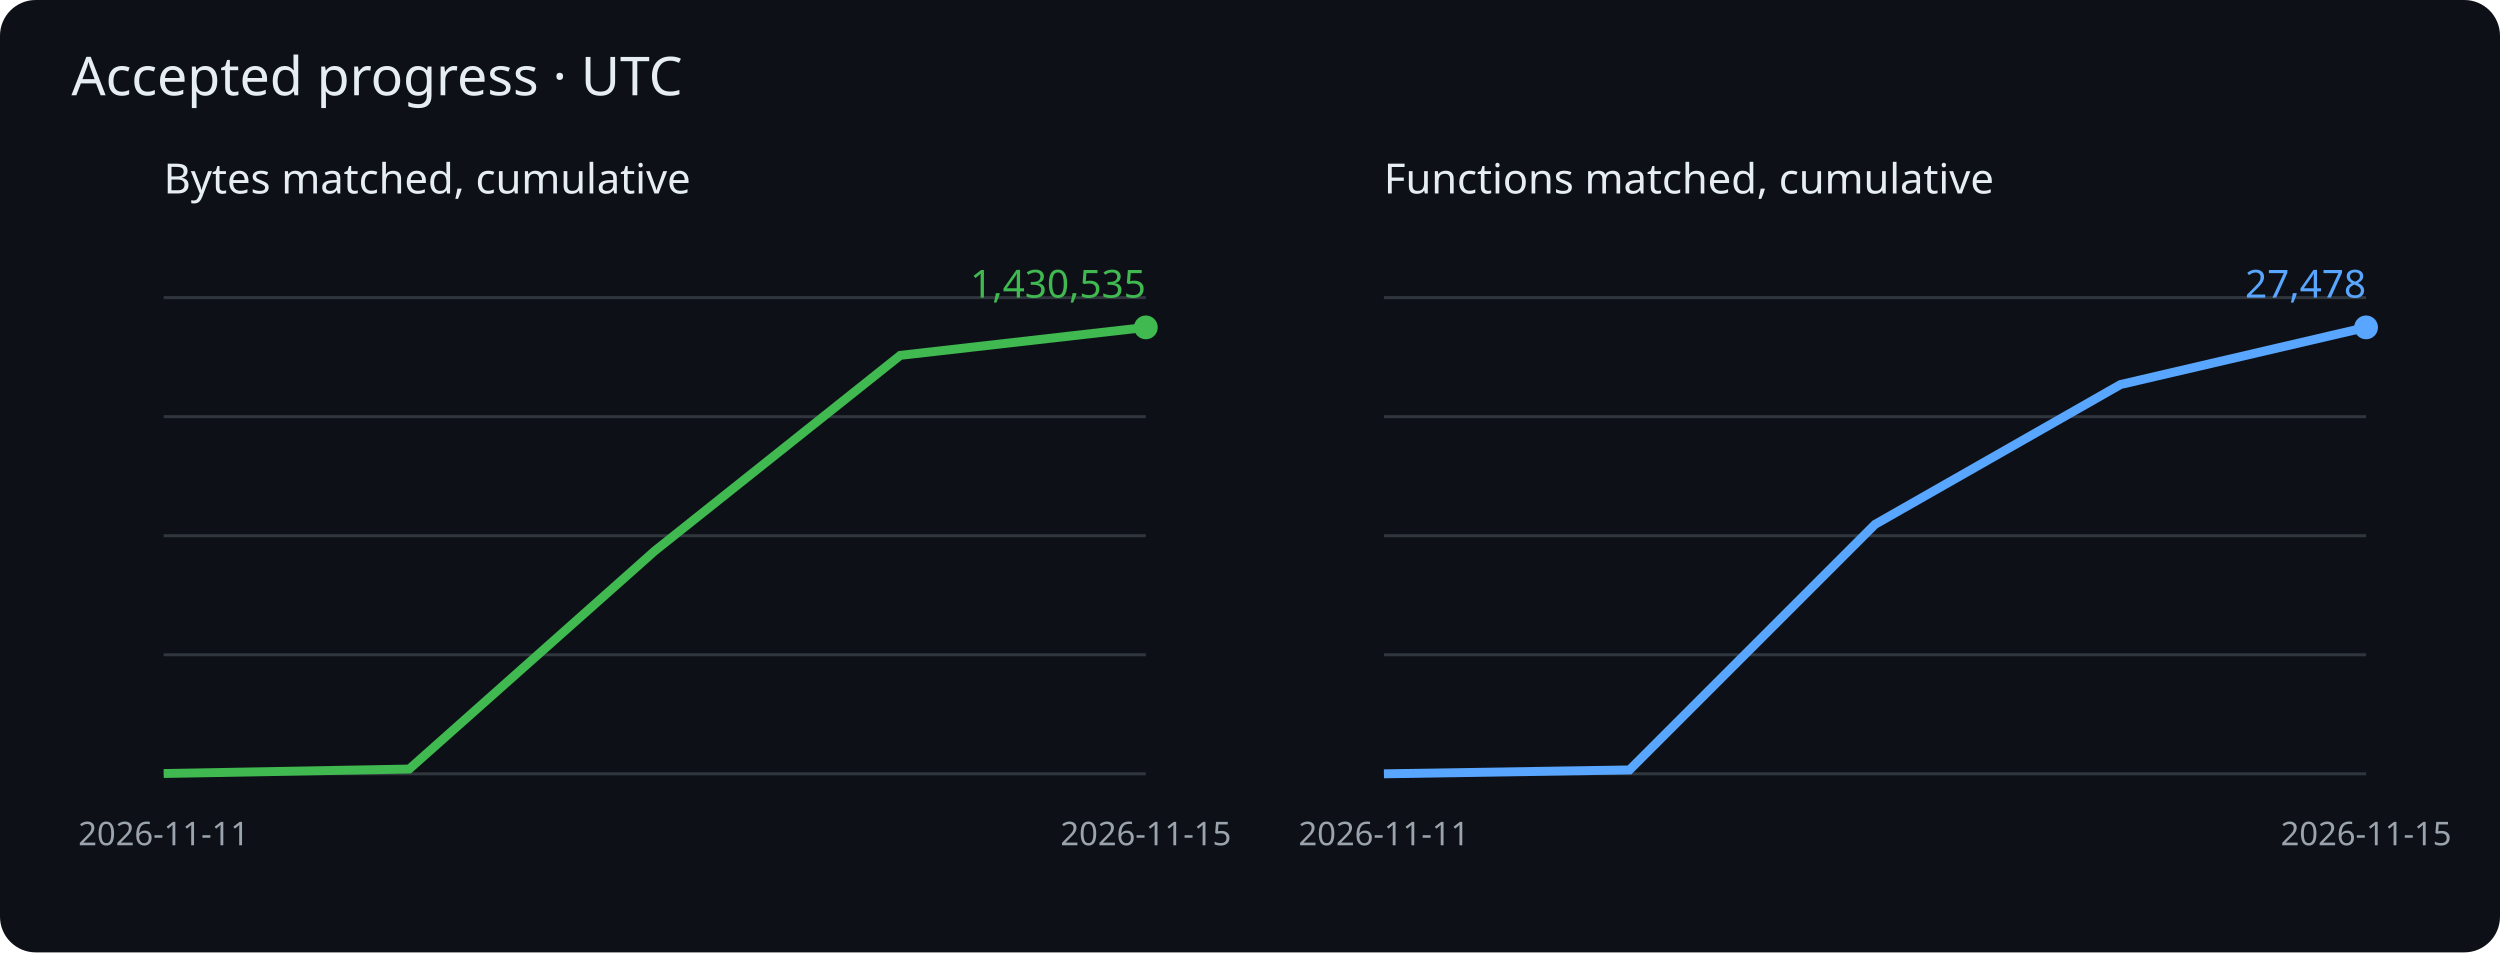
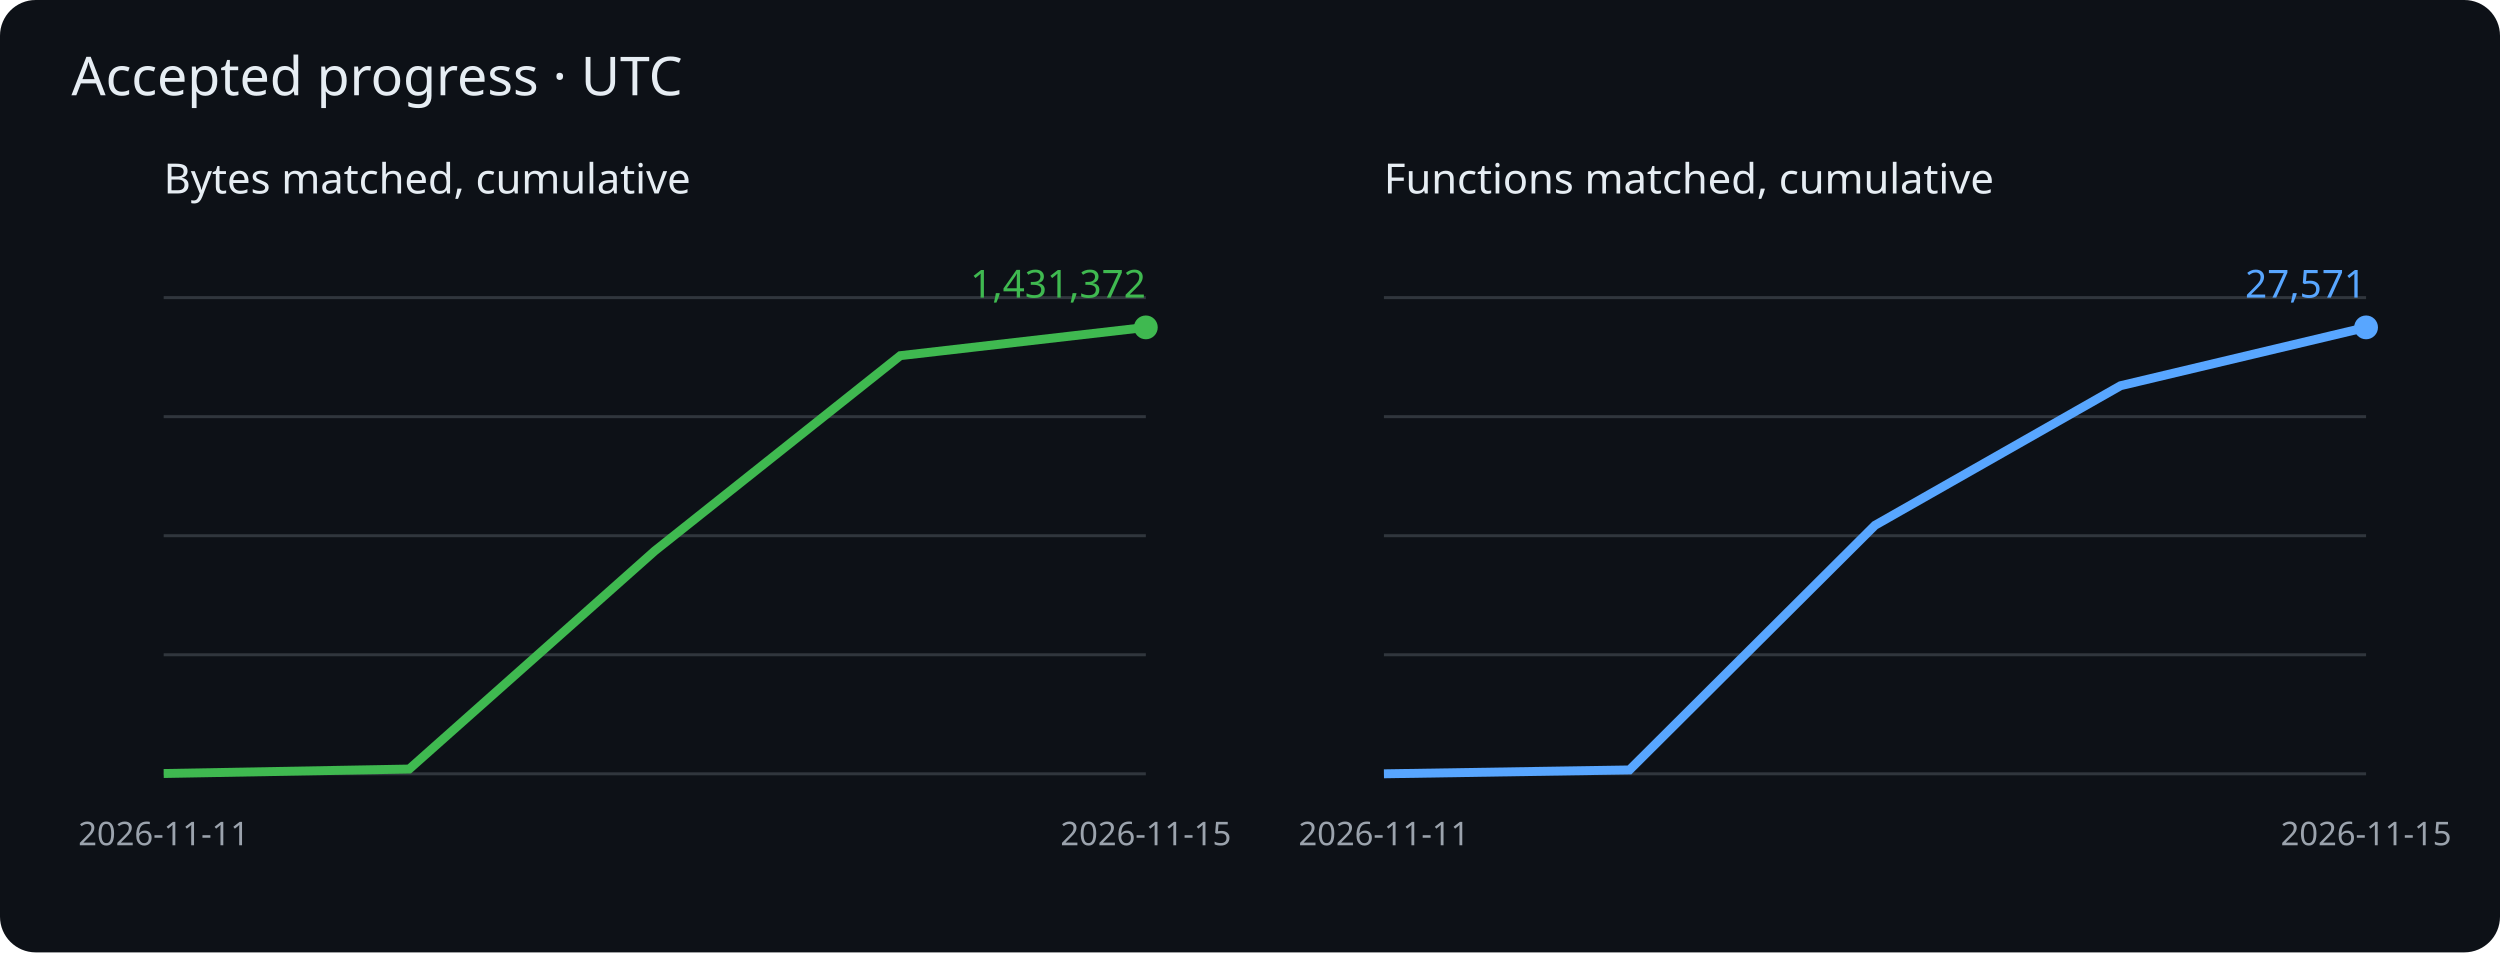
<svg xmlns="http://www.w3.org/2000/svg" viewBox="0 0 840 320" role="img" aria-label="Cumulative matched bytes and functions">
  <rect width="840" height="320" rx="12" fill="#0d1117" />
  <g font-family="sans-serif">
    <text x="24" y="32" fill="#e6edf3" font-size="18">Accepted progress · UTC</text>
    <text x="55" y="65" fill="#e6edf3" font-size="14">Bytes matched, cumulative</text>
    <path d="M55 260h330" stroke="#30363d" />
    <path d="M55 220h330" stroke="#30363d" />
    <path d="M55 180h330" stroke="#30363d" />
    <path d="M55 140h330" stroke="#30363d" />
    <path d="M55 100h330" stroke="#30363d" />
-     <polyline points="55.0,259.9 137.5,258.4 220.0,185.1 302.5,119.4 385.0,110.0" fill="none" stroke="#3fb950" stroke-width="3" />
+     <polyline points="55.0,259.9 137.5,258.4 220.0,185.1 302.5,119.5 385.0,110.0" fill="none" stroke="#3fb950" stroke-width="3" />
    <circle cx="385.0" cy="110.0" r="4" fill="#3fb950" />
-     <text x="385.0" y="100.0" text-anchor="end" fill="#3fb950" font-size="13">1,430,535</text>
+     <text x="385.0" y="100.0" text-anchor="end" fill="#3fb950" font-size="13">1,431,372</text>
    <text x="55.0" y="284" fill="#9ba3ad" font-size="11" text-anchor="middle">2026-11-11</text>
    <text x="385.0" y="284" fill="#9ba3ad" font-size="11" text-anchor="middle">2026-11-15</text>
    <text x="465" y="65" fill="#e6edf3" font-size="14">Functions matched, cumulative</text>
    <path d="M465 260h330" stroke="#30363d" />
    <path d="M465 220h330" stroke="#30363d" />
    <path d="M465 180h330" stroke="#30363d" />
    <path d="M465 140h330" stroke="#30363d" />
    <path d="M465 100h330" stroke="#30363d" />
-     <polyline points="465.0,260.0 547.5,258.7 630.0,176.2 712.5,129.2 795.0,110.0" fill="none" stroke="#58a6ff" stroke-width="3" />
+     <polyline points="465.0,260.0 547.5,258.7 630.0,176.5 712.5,129.6 795.0,110.0" fill="none" stroke="#58a6ff" stroke-width="3" />
    <circle cx="795.0" cy="110.0" r="4" fill="#58a6ff" />
-     <text x="795.0" y="100.0" text-anchor="end" fill="#58a6ff" font-size="13">27,478</text>
+     <text x="795.0" y="100.0" text-anchor="end" fill="#58a6ff" font-size="13">27,571</text>
    <text x="465.0" y="284" fill="#9ba3ad" font-size="11" text-anchor="middle">2026-11-11</text>
    <text x="795.0" y="284" fill="#9ba3ad" font-size="11" text-anchor="middle">2026-11-15</text>
  </g>
</svg>
